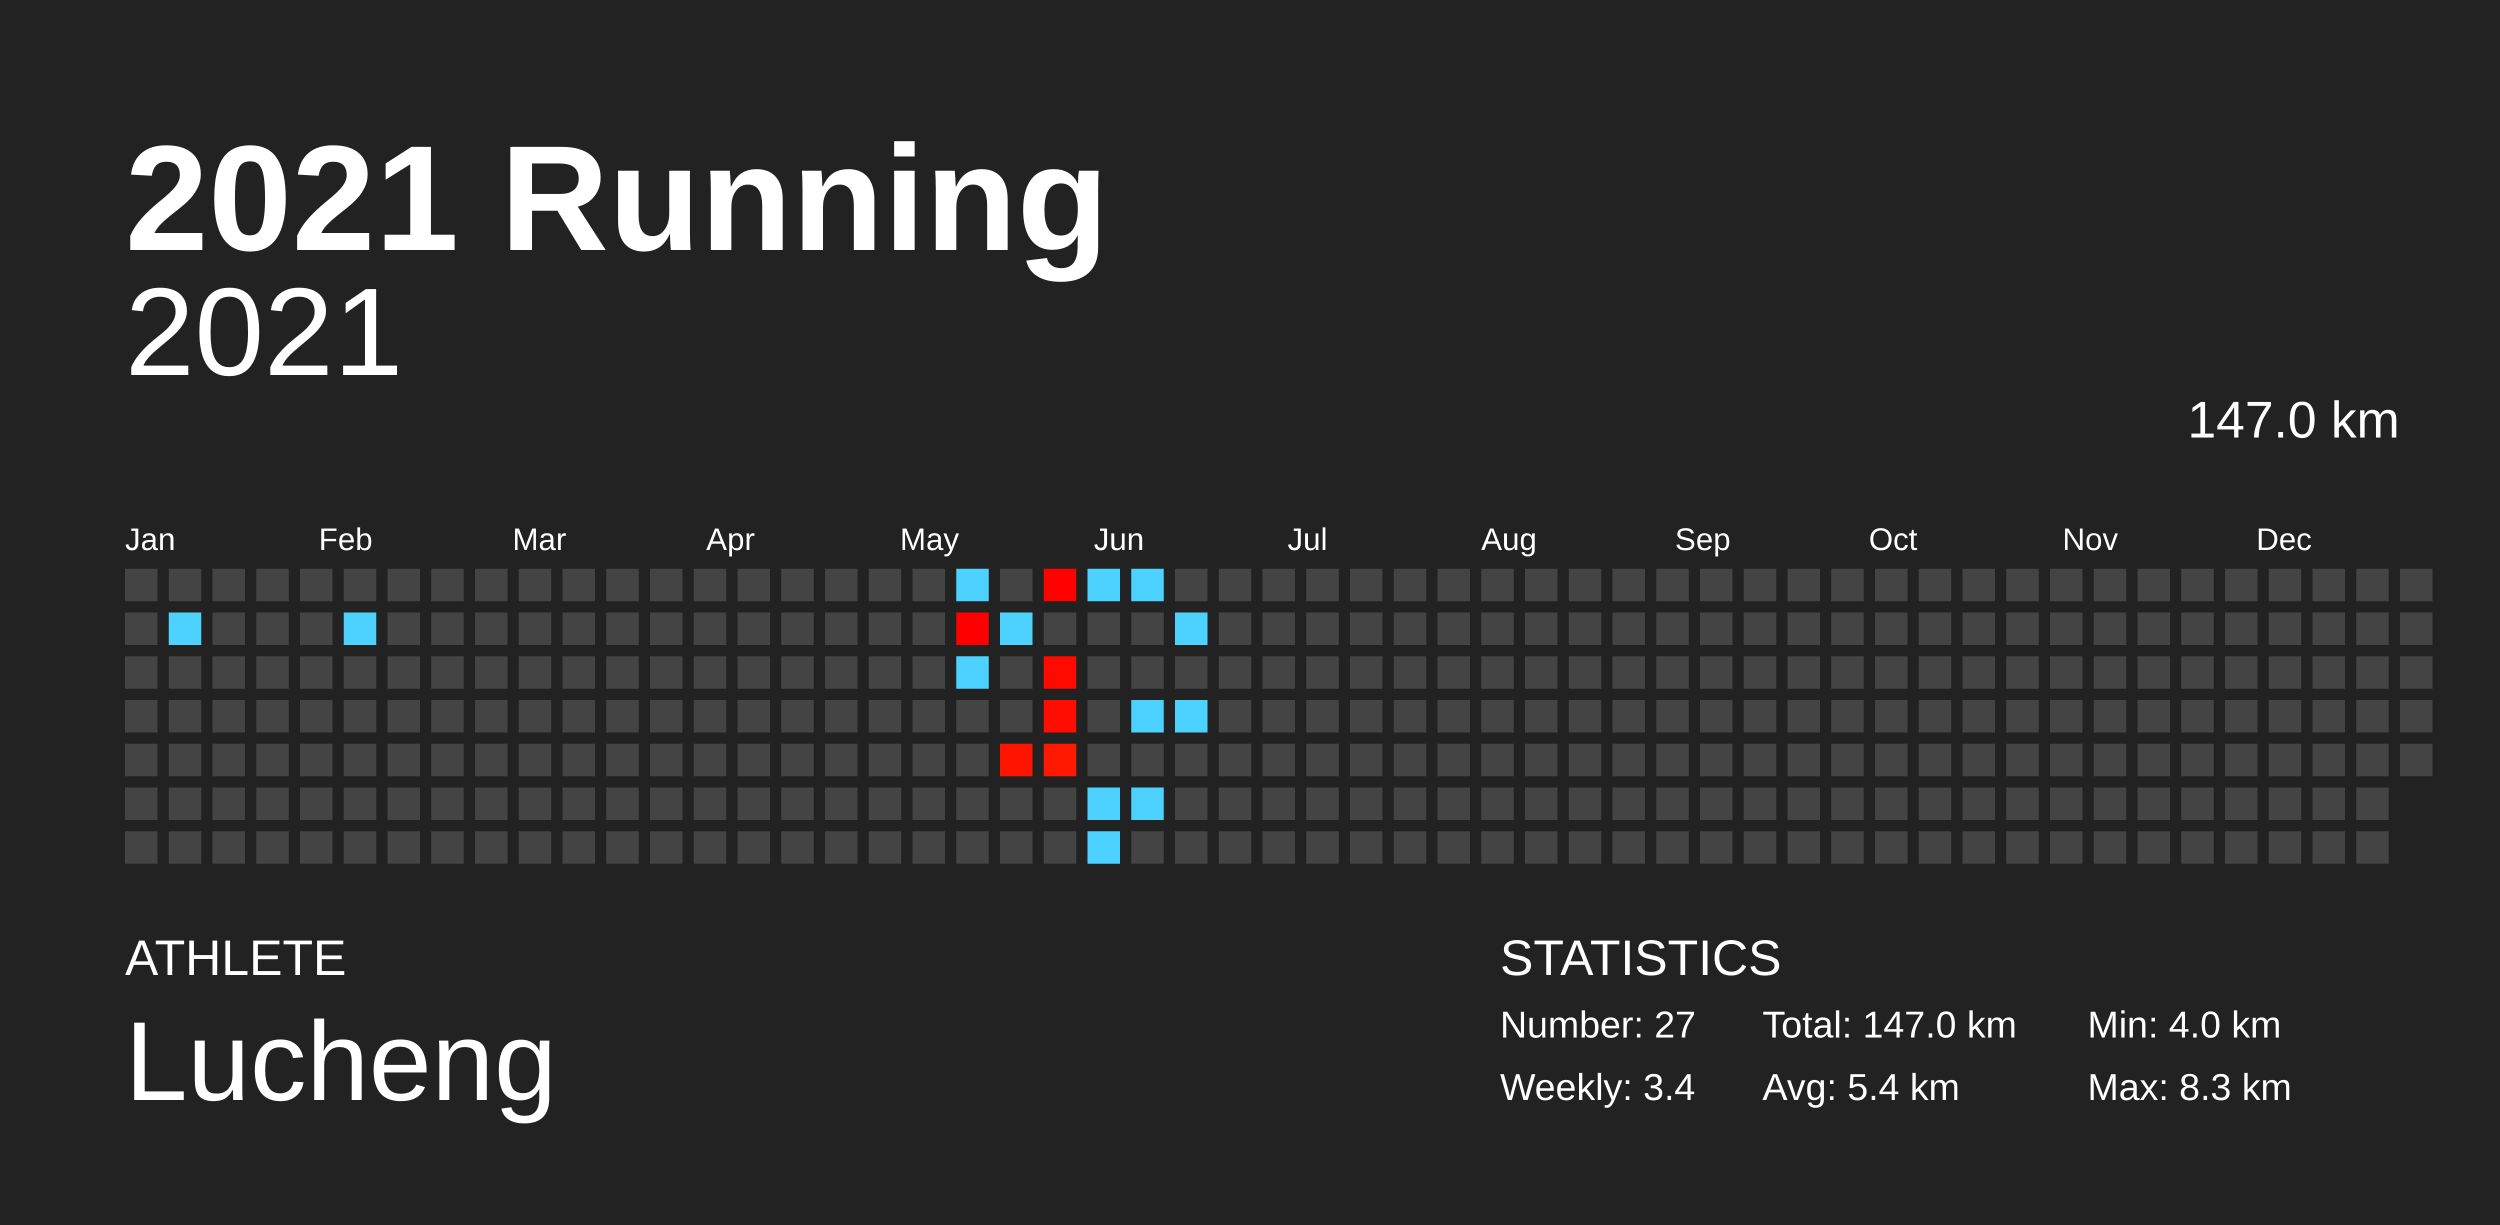
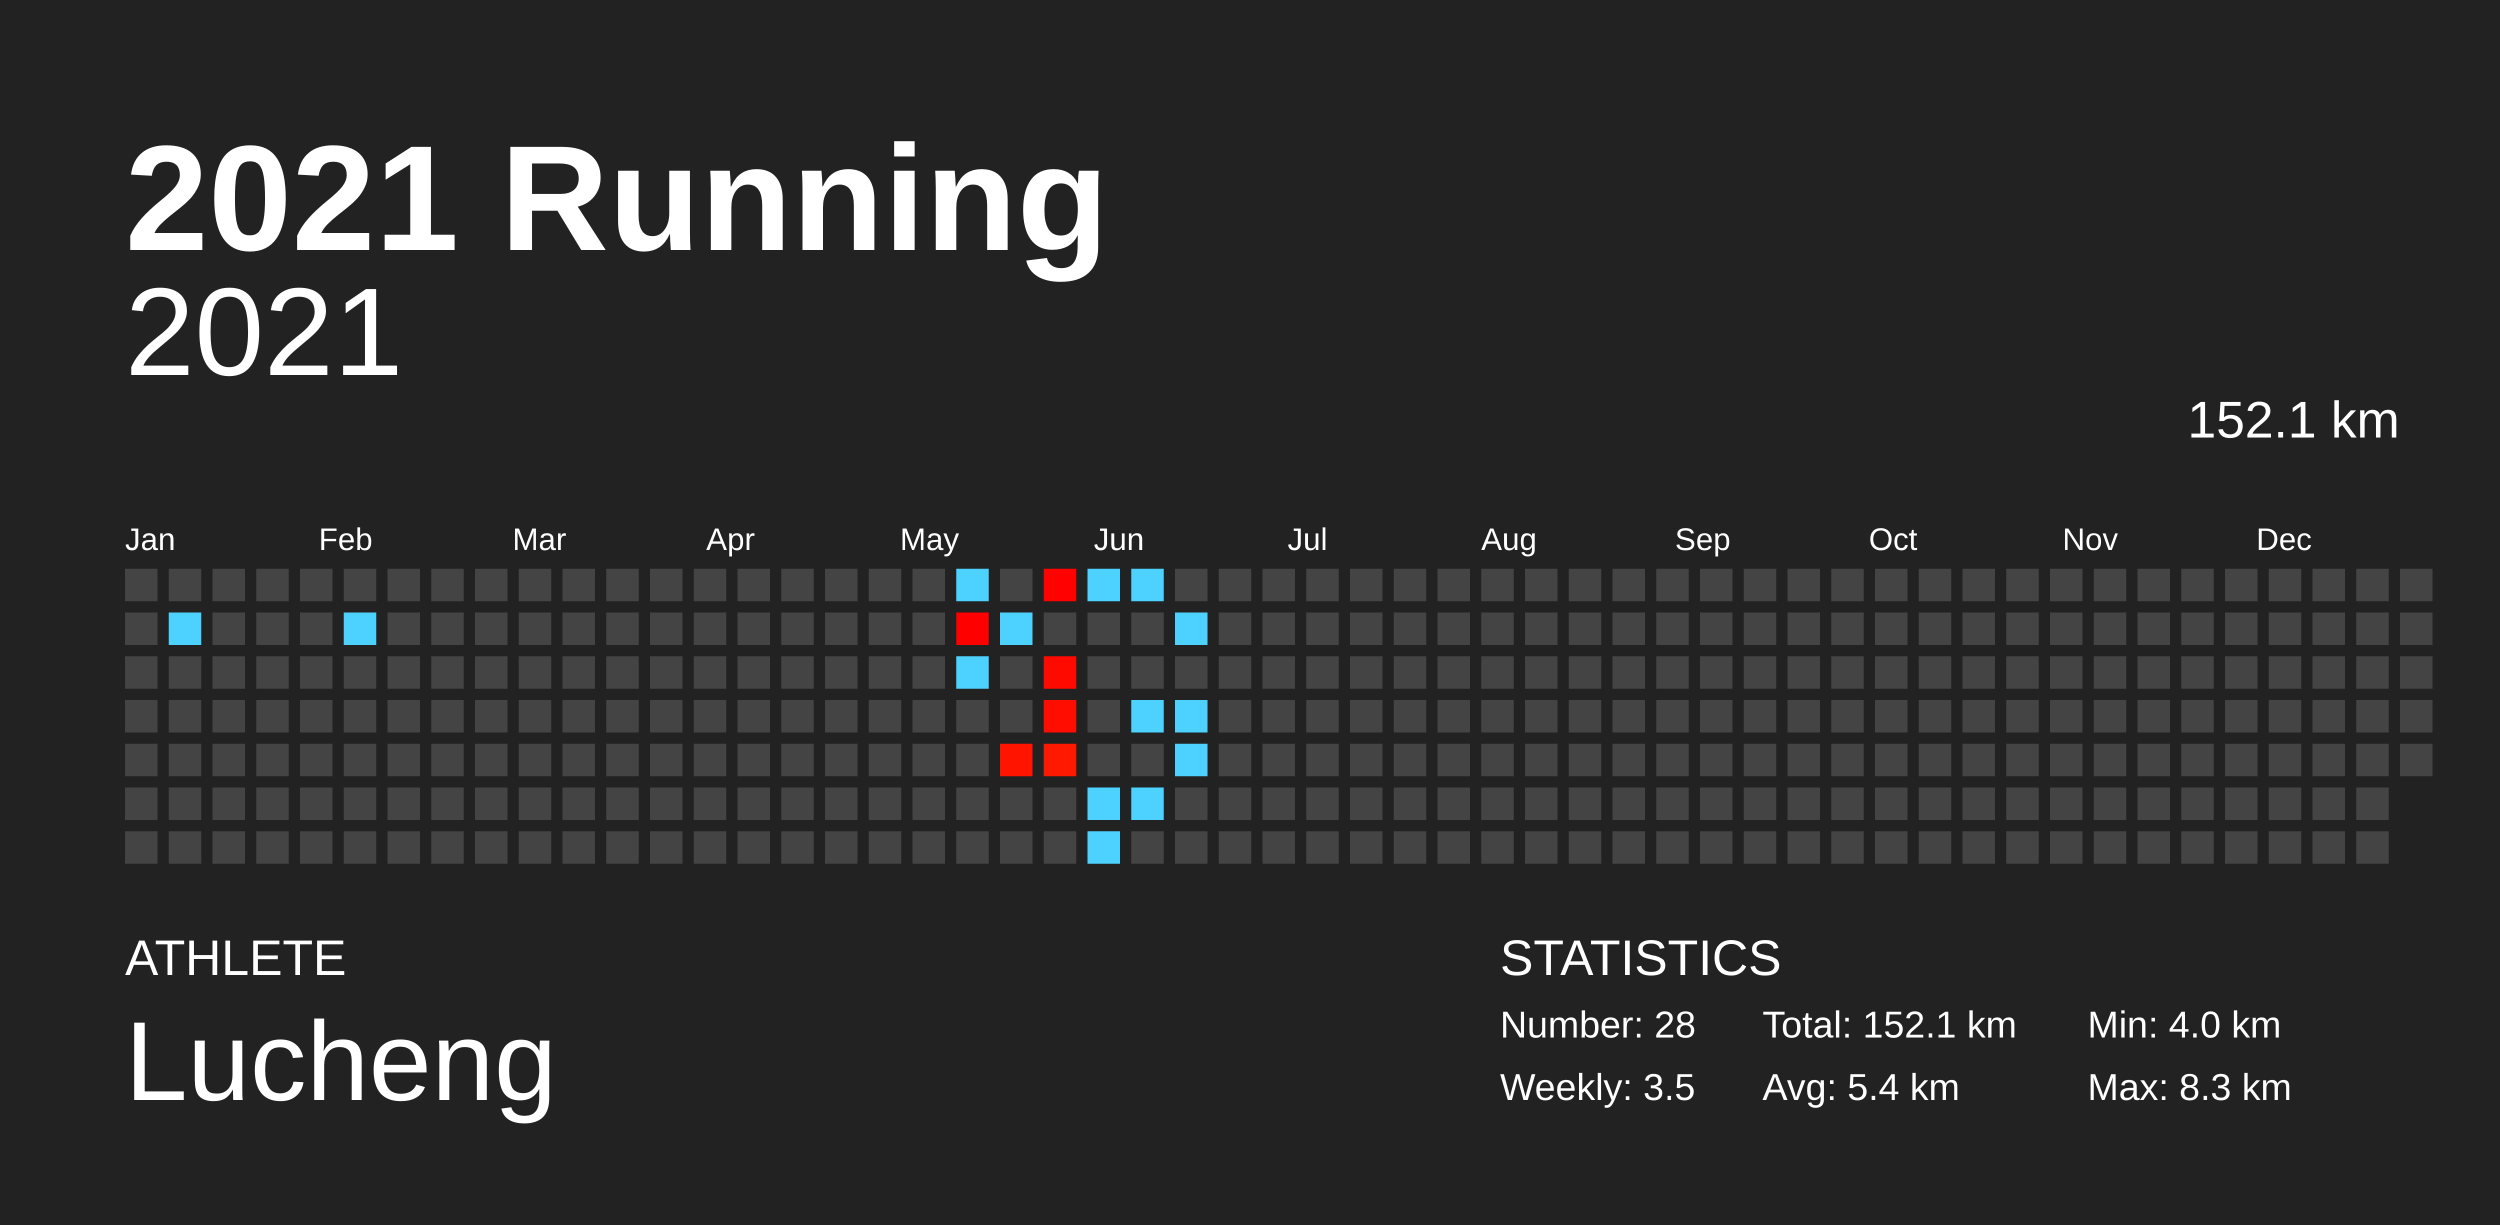
<svg xmlns="http://www.w3.org/2000/svg" baseProfile="full" height="98mm" version="1.1" viewBox="0,0,200,98" width="200mm">
  <defs />
  <rect fill="#222222" height="98" width="200" x="0" y="0" />
  <text fill="#FFFFFF" style="font-size:12px; font-family:Arial; font-weight:bold;" x="10" y="20">2021 Running</text>
  <text fill="#FFFFFF" style="font-size:4px; font-family:Arial" x="10" y="78">ATHLETE</text>
  <text fill="#FFFFFF" style="font-size:9px; font-family:Arial" x="10" y="88">Lucheng</text>
  <text fill="#FFFFFF" style="font-size:4px; font-family:Arial" x="120" y="78">STATISTICS</text>
-   <text fill="#FFFFFF" style="font-size:3px; font-family:Arial" x="120" y="83">Number: 27</text>
-   <text fill="#FFFFFF" style="font-size:3px; font-family:Arial" x="120" y="88">Weekly: 3.4</text>
-   <text fill="#FFFFFF" style="font-size:3px; font-family:Arial" x="141" y="83">Total: 147.0 km</text>
+   <text fill="#FFFFFF" style="font-size:3px; font-family:Arial" x="120" y="83">Number: 28</text>
+   <text fill="#FFFFFF" style="font-size:3px; font-family:Arial" x="120" y="88">Weekly: 3.5</text>
+   <text fill="#FFFFFF" style="font-size:3px; font-family:Arial" x="141" y="83">Total: 152.1 km</text>
  <text fill="#FFFFFF" style="font-size:3px; font-family:Arial" x="141" y="88">Avg: 5.4 km</text>
  <text fill="#FFFFFF" style="font-size:3px; font-family:Arial" x="167" y="83">Min: 4.0 km</text>
  <text fill="#FFFFFF" style="font-size:3px; font-family:Arial" x="167" y="88">Max: 8.3 km</text>
  <text alignment-baseline="hanging" fill="#FFFFFF" style="font-size:10.0px; font-family:Arial;" x="10" y="30">2021</text>
-   <text alignment-baseline="hanging" fill="#FFFFFF" style="font-size:4.125px; font-family:Arial;" x="175" y="35">147.0 km</text>
+   <text alignment-baseline="hanging" fill="#FFFFFF" style="font-size:4.125px; font-family:Arial;" x="175" y="35">152.1 km</text>
  <text fill="#FFFFFF" style="font-size:2.5px; font-family:Arial" x="10.0" y="44">Jan</text>
  <text fill="#FFFFFF" style="font-size:2.5px; font-family:Arial" x="25.5" y="44">Feb</text>
  <text fill="#FFFFFF" style="font-size:2.5px; font-family:Arial" x="41.0" y="44">Mar</text>
  <text fill="#FFFFFF" style="font-size:2.5px; font-family:Arial" x="56.5" y="44">Apr</text>
  <text fill="#FFFFFF" style="font-size:2.5px; font-family:Arial" x="72.0" y="44">May</text>
  <text fill="#FFFFFF" style="font-size:2.5px; font-family:Arial" x="87.5" y="44">Jun</text>
  <text fill="#FFFFFF" style="font-size:2.5px; font-family:Arial" x="103.0" y="44">Jul</text>
  <text fill="#FFFFFF" style="font-size:2.5px; font-family:Arial" x="118.5" y="44">Aug</text>
  <text fill="#FFFFFF" style="font-size:2.5px; font-family:Arial" x="134.0" y="44">Sep</text>
  <text fill="#FFFFFF" style="font-size:2.5px; font-family:Arial" x="149.5" y="44">Oct</text>
  <text fill="#FFFFFF" style="font-size:2.5px; font-family:Arial" x="165.0" y="44">Nov</text>
  <text fill="#FFFFFF" style="font-size:2.5px; font-family:Arial" x="180.5" y="44">Dec</text>
  <rect fill="#444444" height="2.6" width="2.6" x="10.0" y="45.5" />
  <rect fill="#444444" height="2.6" width="2.6" x="10.0" y="49.0" />
  <rect fill="#444444" height="2.6" width="2.6" x="10.0" y="52.5" />
  <rect fill="#444444" height="2.6" width="2.6" x="10.0" y="56.0" />
  <rect fill="#444444" height="2.6" width="2.6" x="10.0" y="59.5" />
  <rect fill="#444444" height="2.6" width="2.6" x="10.0" y="63.0" />
  <rect fill="#444444" height="2.6" width="2.6" x="10.0" y="66.5" />
  <rect fill="#444444" height="2.6" width="2.6" x="13.5" y="45.5" />
  <rect fill="#4dd2ff" height="2.6" width="2.6" x="13.5" y="49.0" />
  <rect fill="#444444" height="2.6" width="2.6" x="13.5" y="52.5" />
  <rect fill="#444444" height="2.6" width="2.6" x="13.5" y="56.0" />
  <rect fill="#444444" height="2.6" width="2.6" x="13.5" y="59.5" />
  <rect fill="#444444" height="2.6" width="2.6" x="13.5" y="63.0" />
  <rect fill="#444444" height="2.6" width="2.6" x="13.5" y="66.5" />
  <rect fill="#444444" height="2.6" width="2.6" x="17.0" y="45.5" />
  <rect fill="#444444" height="2.6" width="2.6" x="17.0" y="49.0" />
  <rect fill="#444444" height="2.6" width="2.6" x="17.0" y="52.5" />
  <rect fill="#444444" height="2.6" width="2.6" x="17.0" y="56.0" />
  <rect fill="#444444" height="2.6" width="2.6" x="17.0" y="59.5" />
  <rect fill="#444444" height="2.6" width="2.6" x="17.0" y="63.0" />
  <rect fill="#444444" height="2.6" width="2.6" x="17.0" y="66.5" />
  <rect fill="#444444" height="2.6" width="2.6" x="20.5" y="45.5" />
  <rect fill="#444444" height="2.6" width="2.6" x="20.5" y="49.0" />
  <rect fill="#444444" height="2.6" width="2.6" x="20.5" y="52.5" />
  <rect fill="#444444" height="2.6" width="2.6" x="20.5" y="56.0" />
  <rect fill="#444444" height="2.6" width="2.6" x="20.5" y="59.5" />
  <rect fill="#444444" height="2.6" width="2.6" x="20.5" y="63.0" />
  <rect fill="#444444" height="2.6" width="2.6" x="20.5" y="66.5" />
  <rect fill="#444444" height="2.6" width="2.6" x="24.0" y="45.5" />
  <rect fill="#444444" height="2.6" width="2.6" x="24.0" y="49.0" />
  <rect fill="#444444" height="2.6" width="2.6" x="24.0" y="52.5" />
  <rect fill="#444444" height="2.6" width="2.6" x="24.0" y="56.0" />
  <rect fill="#444444" height="2.6" width="2.6" x="24.0" y="59.5" />
  <rect fill="#444444" height="2.6" width="2.6" x="24.0" y="63.0" />
  <rect fill="#444444" height="2.6" width="2.6" x="24.0" y="66.5" />
  <rect fill="#444444" height="2.6" width="2.6" x="27.5" y="45.5" />
  <rect fill="#4dd2ff" height="2.6" width="2.6" x="27.5" y="49.0" />
  <rect fill="#444444" height="2.6" width="2.6" x="27.5" y="52.5" />
  <rect fill="#444444" height="2.6" width="2.6" x="27.5" y="56.0" />
  <rect fill="#444444" height="2.6" width="2.6" x="27.5" y="59.5" />
  <rect fill="#444444" height="2.6" width="2.6" x="27.5" y="63.0" />
  <rect fill="#444444" height="2.6" width="2.6" x="27.5" y="66.5" />
  <rect fill="#444444" height="2.6" width="2.6" x="31.0" y="45.5" />
  <rect fill="#444444" height="2.6" width="2.6" x="31.0" y="49.0" />
  <rect fill="#444444" height="2.6" width="2.6" x="31.0" y="52.5" />
  <rect fill="#444444" height="2.6" width="2.6" x="31.0" y="56.0" />
  <rect fill="#444444" height="2.6" width="2.6" x="31.0" y="59.5" />
  <rect fill="#444444" height="2.6" width="2.6" x="31.0" y="63.0" />
  <rect fill="#444444" height="2.6" width="2.6" x="31.0" y="66.5" />
  <rect fill="#444444" height="2.6" width="2.6" x="34.5" y="45.5" />
  <rect fill="#444444" height="2.6" width="2.6" x="34.5" y="49.0" />
  <rect fill="#444444" height="2.6" width="2.6" x="34.5" y="52.5" />
  <rect fill="#444444" height="2.6" width="2.6" x="34.5" y="56.0" />
  <rect fill="#444444" height="2.6" width="2.6" x="34.5" y="59.5" />
  <rect fill="#444444" height="2.6" width="2.6" x="34.5" y="63.0" />
  <rect fill="#444444" height="2.6" width="2.6" x="34.5" y="66.5" />
  <rect fill="#444444" height="2.6" width="2.6" x="38.0" y="45.5" />
  <rect fill="#444444" height="2.6" width="2.6" x="38.0" y="49.0" />
  <rect fill="#444444" height="2.6" width="2.6" x="38.0" y="52.5" />
  <rect fill="#444444" height="2.6" width="2.6" x="38.0" y="56.0" />
  <rect fill="#444444" height="2.6" width="2.6" x="38.0" y="59.5" />
  <rect fill="#444444" height="2.6" width="2.6" x="38.0" y="63.0" />
  <rect fill="#444444" height="2.6" width="2.6" x="38.0" y="66.5" />
  <rect fill="#444444" height="2.6" width="2.6" x="41.5" y="45.5" />
  <rect fill="#444444" height="2.6" width="2.6" x="41.5" y="49.0" />
  <rect fill="#444444" height="2.6" width="2.6" x="41.5" y="52.5" />
  <rect fill="#444444" height="2.6" width="2.6" x="41.5" y="56.0" />
  <rect fill="#444444" height="2.6" width="2.6" x="41.5" y="59.5" />
  <rect fill="#444444" height="2.6" width="2.6" x="41.5" y="63.0" />
  <rect fill="#444444" height="2.6" width="2.6" x="41.5" y="66.5" />
  <rect fill="#444444" height="2.6" width="2.6" x="45.0" y="45.5" />
  <rect fill="#444444" height="2.6" width="2.6" x="45.0" y="49.0" />
  <rect fill="#444444" height="2.6" width="2.6" x="45.0" y="52.5" />
  <rect fill="#444444" height="2.6" width="2.6" x="45.0" y="56.0" />
  <rect fill="#444444" height="2.6" width="2.6" x="45.0" y="59.5" />
  <rect fill="#444444" height="2.6" width="2.6" x="45.0" y="63.0" />
  <rect fill="#444444" height="2.6" width="2.6" x="45.0" y="66.5" />
  <rect fill="#444444" height="2.6" width="2.6" x="48.5" y="45.5" />
  <rect fill="#444444" height="2.6" width="2.6" x="48.5" y="49.0" />
  <rect fill="#444444" height="2.6" width="2.6" x="48.5" y="52.5" />
  <rect fill="#444444" height="2.6" width="2.6" x="48.5" y="56.0" />
  <rect fill="#444444" height="2.6" width="2.6" x="48.5" y="59.5" />
  <rect fill="#444444" height="2.6" width="2.6" x="48.5" y="63.0" />
  <rect fill="#444444" height="2.6" width="2.6" x="48.5" y="66.5" />
  <rect fill="#444444" height="2.6" width="2.6" x="52.0" y="45.5" />
  <rect fill="#444444" height="2.6" width="2.6" x="52.0" y="49.0" />
  <rect fill="#444444" height="2.6" width="2.6" x="52.0" y="52.5" />
  <rect fill="#444444" height="2.6" width="2.6" x="52.0" y="56.0" />
  <rect fill="#444444" height="2.6" width="2.6" x="52.0" y="59.5" />
  <rect fill="#444444" height="2.6" width="2.6" x="52.0" y="63.0" />
  <rect fill="#444444" height="2.6" width="2.6" x="52.0" y="66.5" />
  <rect fill="#444444" height="2.6" width="2.6" x="55.5" y="45.5" />
  <rect fill="#444444" height="2.6" width="2.6" x="55.5" y="49.0" />
  <rect fill="#444444" height="2.6" width="2.6" x="55.5" y="52.5" />
  <rect fill="#444444" height="2.6" width="2.6" x="55.5" y="56.0" />
  <rect fill="#444444" height="2.6" width="2.6" x="55.5" y="59.5" />
  <rect fill="#444444" height="2.6" width="2.6" x="55.5" y="63.0" />
  <rect fill="#444444" height="2.6" width="2.6" x="55.5" y="66.5" />
  <rect fill="#444444" height="2.6" width="2.6" x="59.0" y="45.5" />
  <rect fill="#444444" height="2.6" width="2.6" x="59.0" y="49.0" />
  <rect fill="#444444" height="2.6" width="2.6" x="59.0" y="52.5" />
  <rect fill="#444444" height="2.6" width="2.6" x="59.0" y="56.0" />
  <rect fill="#444444" height="2.6" width="2.6" x="59.0" y="59.5" />
  <rect fill="#444444" height="2.6" width="2.6" x="59.0" y="63.0" />
  <rect fill="#444444" height="2.6" width="2.6" x="59.0" y="66.5" />
  <rect fill="#444444" height="2.6" width="2.6" x="62.5" y="45.5" />
  <rect fill="#444444" height="2.6" width="2.6" x="62.5" y="49.0" />
  <rect fill="#444444" height="2.6" width="2.6" x="62.5" y="52.5" />
  <rect fill="#444444" height="2.6" width="2.6" x="62.5" y="56.0" />
  <rect fill="#444444" height="2.6" width="2.6" x="62.5" y="59.5" />
  <rect fill="#444444" height="2.6" width="2.6" x="62.5" y="63.0" />
  <rect fill="#444444" height="2.6" width="2.6" x="62.5" y="66.5" />
  <rect fill="#444444" height="2.6" width="2.6" x="66.0" y="45.5" />
  <rect fill="#444444" height="2.6" width="2.6" x="66.0" y="49.0" />
  <rect fill="#444444" height="2.6" width="2.6" x="66.0" y="52.5" />
  <rect fill="#444444" height="2.6" width="2.6" x="66.0" y="56.0" />
  <rect fill="#444444" height="2.6" width="2.6" x="66.0" y="59.5" />
  <rect fill="#444444" height="2.6" width="2.6" x="66.0" y="63.0" />
  <rect fill="#444444" height="2.6" width="2.6" x="66.0" y="66.5" />
  <rect fill="#444444" height="2.6" width="2.6" x="69.5" y="45.5" />
  <rect fill="#444444" height="2.6" width="2.6" x="69.5" y="49.0" />
  <rect fill="#444444" height="2.6" width="2.6" x="69.5" y="52.5" />
  <rect fill="#444444" height="2.6" width="2.6" x="69.5" y="56.0" />
  <rect fill="#444444" height="2.6" width="2.6" x="69.5" y="59.5" />
  <rect fill="#444444" height="2.6" width="2.6" x="69.5" y="63.0" />
  <rect fill="#444444" height="2.6" width="2.6" x="69.5" y="66.5" />
  <rect fill="#444444" height="2.6" width="2.6" x="73.0" y="45.5" />
  <rect fill="#444444" height="2.6" width="2.6" x="73.0" y="49.0" />
  <rect fill="#444444" height="2.6" width="2.6" x="73.0" y="52.5" />
  <rect fill="#444444" height="2.6" width="2.6" x="73.0" y="56.0" />
  <rect fill="#444444" height="2.6" width="2.6" x="73.0" y="59.5" />
  <rect fill="#444444" height="2.6" width="2.6" x="73.0" y="63.0" />
  <rect fill="#444444" height="2.6" width="2.6" x="73.0" y="66.5" />
  <rect fill="#4dd2ff" height="2.6" width="2.6" x="76.5" y="45.5" />
  <rect fill="#ff0000" height="2.6" width="2.6" x="76.5" y="49.0" />
  <rect fill="#4dd2ff" height="2.6" width="2.6" x="76.5" y="52.5" />
  <rect fill="#444444" height="2.6" width="2.6" x="76.5" y="56.0" />
  <rect fill="#444444" height="2.6" width="2.6" x="76.5" y="59.5" />
  <rect fill="#444444" height="2.6" width="2.6" x="76.5" y="63.0" />
  <rect fill="#444444" height="2.6" width="2.6" x="76.5" y="66.5" />
  <rect fill="#444444" height="2.6" width="2.6" x="80.0" y="45.5" />
  <rect fill="#4dd2ff" height="2.6" width="2.6" x="80.0" y="49.0" />
  <rect fill="#444444" height="2.6" width="2.6" x="80.0" y="52.5" />
  <rect fill="#444444" height="2.6" width="2.6" x="80.0" y="56.0" />
  <rect fill="#ff1400" height="2.6" width="2.6" x="80.0" y="59.5" />
  <rect fill="#444444" height="2.6" width="2.6" x="80.0" y="63.0" />
  <rect fill="#444444" height="2.6" width="2.6" x="80.0" y="66.5" />
  <rect fill="#ff0200" height="2.6" width="2.6" x="83.5" y="45.5" />
  <rect fill="#444444" height="2.6" width="2.6" x="83.5" y="49.0" />
  <rect fill="#ff0a00" height="2.6" width="2.6" x="83.5" y="52.5" />
  <rect fill="#ff0d00" height="2.6" width="2.6" x="83.5" y="56.0" />
  <rect fill="#ff1900" height="2.6" width="2.6" x="83.5" y="59.5" />
  <rect fill="#444444" height="2.6" width="2.6" x="83.5" y="63.0" />
  <rect fill="#444444" height="2.6" width="2.6" x="83.5" y="66.5" />
  <rect fill="#4dd2ff" height="2.6" width="2.6" x="87.0" y="45.5" />
  <rect fill="#444444" height="2.6" width="2.6" x="87.0" y="49.0" />
  <rect fill="#444444" height="2.6" width="2.6" x="87.0" y="52.5" />
  <rect fill="#444444" height="2.6" width="2.6" x="87.0" y="56.0" />
  <rect fill="#444444" height="2.6" width="2.6" x="87.0" y="59.5" />
  <rect fill="#4dd2ff" height="2.6" width="2.6" x="87.0" y="63.0" />
  <rect fill="#4dd2ff" height="2.6" width="2.6" x="87.0" y="66.5" />
  <rect fill="#4dd2ff" height="2.6" width="2.6" x="90.5" y="45.5" />
  <rect fill="#444444" height="2.6" width="2.6" x="90.5" y="49.0" />
  <rect fill="#444444" height="2.6" width="2.6" x="90.5" y="52.5" />
  <rect fill="#4dd2ff" height="2.6" width="2.6" x="90.5" y="56.0" />
  <rect fill="#444444" height="2.6" width="2.6" x="90.5" y="59.5" />
  <rect fill="#4dd2ff" height="2.6" width="2.6" x="90.5" y="63.0" />
  <rect fill="#444444" height="2.6" width="2.6" x="90.5" y="66.5" />
  <rect fill="#444444" height="2.6" width="2.6" x="94.0" y="45.5" />
  <rect fill="#4dd2ff" height="2.6" width="2.6" x="94.0" y="49.0" />
  <rect fill="#444444" height="2.6" width="2.6" x="94.0" y="52.5" />
  <rect fill="#4dd2ff" height="2.6" width="2.6" x="94.0" y="56.0" />
-   <rect fill="#444444" height="2.6" width="2.6" x="94.0" y="59.5" />
+   <rect fill="#4dd2ff" height="2.6" width="2.6" x="94.0" y="59.5" />
  <rect fill="#444444" height="2.6" width="2.6" x="94.0" y="63.0" />
  <rect fill="#444444" height="2.6" width="2.6" x="94.0" y="66.5" />
  <rect fill="#444444" height="2.6" width="2.6" x="97.5" y="45.5" />
  <rect fill="#444444" height="2.6" width="2.6" x="97.5" y="49.0" />
  <rect fill="#444444" height="2.6" width="2.6" x="97.5" y="52.5" />
  <rect fill="#444444" height="2.6" width="2.6" x="97.5" y="56.0" />
  <rect fill="#444444" height="2.6" width="2.6" x="97.5" y="59.5" />
  <rect fill="#444444" height="2.6" width="2.6" x="97.5" y="63.0" />
  <rect fill="#444444" height="2.6" width="2.6" x="97.5" y="66.5" />
  <rect fill="#444444" height="2.6" width="2.6" x="101.0" y="45.5" />
  <rect fill="#444444" height="2.6" width="2.6" x="101.0" y="49.0" />
  <rect fill="#444444" height="2.6" width="2.6" x="101.0" y="52.5" />
  <rect fill="#444444" height="2.6" width="2.6" x="101.0" y="56.0" />
  <rect fill="#444444" height="2.6" width="2.6" x="101.0" y="59.5" />
  <rect fill="#444444" height="2.6" width="2.6" x="101.0" y="63.0" />
  <rect fill="#444444" height="2.6" width="2.6" x="101.0" y="66.5" />
  <rect fill="#444444" height="2.6" width="2.6" x="104.5" y="45.5" />
  <rect fill="#444444" height="2.6" width="2.6" x="104.5" y="49.0" />
  <rect fill="#444444" height="2.6" width="2.6" x="104.5" y="52.5" />
  <rect fill="#444444" height="2.6" width="2.6" x="104.5" y="56.0" />
  <rect fill="#444444" height="2.6" width="2.6" x="104.5" y="59.5" />
  <rect fill="#444444" height="2.6" width="2.6" x="104.5" y="63.0" />
  <rect fill="#444444" height="2.6" width="2.6" x="104.5" y="66.5" />
  <rect fill="#444444" height="2.6" width="2.6" x="108.0" y="45.5" />
  <rect fill="#444444" height="2.6" width="2.6" x="108.0" y="49.0" />
  <rect fill="#444444" height="2.6" width="2.6" x="108.0" y="52.5" />
  <rect fill="#444444" height="2.6" width="2.6" x="108.0" y="56.0" />
  <rect fill="#444444" height="2.6" width="2.6" x="108.0" y="59.5" />
  <rect fill="#444444" height="2.6" width="2.6" x="108.0" y="63.0" />
  <rect fill="#444444" height="2.6" width="2.6" x="108.0" y="66.5" />
  <rect fill="#444444" height="2.6" width="2.6" x="111.5" y="45.5" />
  <rect fill="#444444" height="2.6" width="2.6" x="111.5" y="49.0" />
  <rect fill="#444444" height="2.6" width="2.6" x="111.5" y="52.5" />
  <rect fill="#444444" height="2.6" width="2.6" x="111.5" y="56.0" />
  <rect fill="#444444" height="2.6" width="2.6" x="111.5" y="59.5" />
  <rect fill="#444444" height="2.6" width="2.6" x="111.5" y="63.0" />
  <rect fill="#444444" height="2.6" width="2.6" x="111.5" y="66.5" />
  <rect fill="#444444" height="2.6" width="2.6" x="115.0" y="45.5" />
  <rect fill="#444444" height="2.6" width="2.6" x="115.0" y="49.0" />
  <rect fill="#444444" height="2.6" width="2.6" x="115.0" y="52.5" />
  <rect fill="#444444" height="2.6" width="2.6" x="115.0" y="56.0" />
  <rect fill="#444444" height="2.6" width="2.6" x="115.0" y="59.5" />
  <rect fill="#444444" height="2.6" width="2.6" x="115.0" y="63.0" />
  <rect fill="#444444" height="2.6" width="2.6" x="115.0" y="66.5" />
  <rect fill="#444444" height="2.6" width="2.6" x="118.5" y="45.5" />
  <rect fill="#444444" height="2.6" width="2.6" x="118.5" y="49.0" />
  <rect fill="#444444" height="2.6" width="2.6" x="118.5" y="52.5" />
  <rect fill="#444444" height="2.6" width="2.6" x="118.5" y="56.0" />
  <rect fill="#444444" height="2.6" width="2.6" x="118.5" y="59.5" />
  <rect fill="#444444" height="2.6" width="2.6" x="118.5" y="63.0" />
  <rect fill="#444444" height="2.6" width="2.6" x="118.5" y="66.5" />
  <rect fill="#444444" height="2.6" width="2.6" x="122.0" y="45.5" />
  <rect fill="#444444" height="2.6" width="2.6" x="122.0" y="49.0" />
  <rect fill="#444444" height="2.6" width="2.6" x="122.0" y="52.5" />
  <rect fill="#444444" height="2.6" width="2.6" x="122.0" y="56.0" />
  <rect fill="#444444" height="2.6" width="2.6" x="122.0" y="59.5" />
  <rect fill="#444444" height="2.6" width="2.6" x="122.0" y="63.0" />
  <rect fill="#444444" height="2.6" width="2.6" x="122.0" y="66.5" />
  <rect fill="#444444" height="2.6" width="2.6" x="125.5" y="45.5" />
  <rect fill="#444444" height="2.6" width="2.6" x="125.5" y="49.0" />
  <rect fill="#444444" height="2.6" width="2.6" x="125.5" y="52.5" />
  <rect fill="#444444" height="2.6" width="2.6" x="125.5" y="56.0" />
  <rect fill="#444444" height="2.6" width="2.6" x="125.5" y="59.5" />
  <rect fill="#444444" height="2.6" width="2.6" x="125.5" y="63.0" />
  <rect fill="#444444" height="2.6" width="2.6" x="125.5" y="66.5" />
  <rect fill="#444444" height="2.6" width="2.6" x="129.0" y="45.5" />
  <rect fill="#444444" height="2.6" width="2.6" x="129.0" y="49.0" />
  <rect fill="#444444" height="2.6" width="2.6" x="129.0" y="52.5" />
  <rect fill="#444444" height="2.6" width="2.6" x="129.0" y="56.0" />
  <rect fill="#444444" height="2.6" width="2.6" x="129.0" y="59.5" />
  <rect fill="#444444" height="2.6" width="2.6" x="129.0" y="63.0" />
  <rect fill="#444444" height="2.6" width="2.6" x="129.0" y="66.5" />
  <rect fill="#444444" height="2.6" width="2.6" x="132.5" y="45.5" />
  <rect fill="#444444" height="2.6" width="2.6" x="132.5" y="49.0" />
  <rect fill="#444444" height="2.6" width="2.6" x="132.5" y="52.5" />
  <rect fill="#444444" height="2.6" width="2.6" x="132.5" y="56.0" />
  <rect fill="#444444" height="2.6" width="2.6" x="132.5" y="59.5" />
  <rect fill="#444444" height="2.6" width="2.6" x="132.5" y="63.0" />
  <rect fill="#444444" height="2.6" width="2.6" x="132.5" y="66.5" />
  <rect fill="#444444" height="2.6" width="2.6" x="136.0" y="45.5" />
  <rect fill="#444444" height="2.6" width="2.6" x="136.0" y="49.0" />
  <rect fill="#444444" height="2.6" width="2.6" x="136.0" y="52.5" />
  <rect fill="#444444" height="2.6" width="2.6" x="136.0" y="56.0" />
  <rect fill="#444444" height="2.6" width="2.6" x="136.0" y="59.5" />
  <rect fill="#444444" height="2.6" width="2.6" x="136.0" y="63.0" />
  <rect fill="#444444" height="2.6" width="2.6" x="136.0" y="66.5" />
  <rect fill="#444444" height="2.6" width="2.6" x="139.5" y="45.5" />
  <rect fill="#444444" height="2.6" width="2.6" x="139.5" y="49.0" />
  <rect fill="#444444" height="2.6" width="2.6" x="139.5" y="52.5" />
  <rect fill="#444444" height="2.6" width="2.6" x="139.5" y="56.0" />
  <rect fill="#444444" height="2.6" width="2.6" x="139.5" y="59.5" />
  <rect fill="#444444" height="2.6" width="2.6" x="139.5" y="63.0" />
  <rect fill="#444444" height="2.6" width="2.6" x="139.5" y="66.5" />
  <rect fill="#444444" height="2.6" width="2.6" x="143.0" y="45.5" />
  <rect fill="#444444" height="2.6" width="2.6" x="143.0" y="49.0" />
  <rect fill="#444444" height="2.6" width="2.6" x="143.0" y="52.5" />
  <rect fill="#444444" height="2.6" width="2.6" x="143.0" y="56.0" />
  <rect fill="#444444" height="2.6" width="2.6" x="143.0" y="59.5" />
  <rect fill="#444444" height="2.6" width="2.6" x="143.0" y="63.0" />
  <rect fill="#444444" height="2.6" width="2.6" x="143.0" y="66.5" />
  <rect fill="#444444" height="2.6" width="2.6" x="146.5" y="45.5" />
  <rect fill="#444444" height="2.6" width="2.6" x="146.5" y="49.0" />
  <rect fill="#444444" height="2.6" width="2.6" x="146.5" y="52.5" />
  <rect fill="#444444" height="2.6" width="2.6" x="146.5" y="56.0" />
  <rect fill="#444444" height="2.6" width="2.6" x="146.5" y="59.5" />
  <rect fill="#444444" height="2.6" width="2.6" x="146.5" y="63.0" />
  <rect fill="#444444" height="2.6" width="2.6" x="146.5" y="66.5" />
  <rect fill="#444444" height="2.6" width="2.6" x="150.0" y="45.5" />
  <rect fill="#444444" height="2.6" width="2.6" x="150.0" y="49.0" />
  <rect fill="#444444" height="2.6" width="2.6" x="150.0" y="52.5" />
  <rect fill="#444444" height="2.6" width="2.6" x="150.0" y="56.0" />
  <rect fill="#444444" height="2.6" width="2.6" x="150.0" y="59.5" />
  <rect fill="#444444" height="2.6" width="2.6" x="150.0" y="63.0" />
  <rect fill="#444444" height="2.6" width="2.6" x="150.0" y="66.5" />
  <rect fill="#444444" height="2.6" width="2.6" x="153.5" y="45.5" />
  <rect fill="#444444" height="2.6" width="2.6" x="153.5" y="49.0" />
  <rect fill="#444444" height="2.6" width="2.6" x="153.5" y="52.5" />
  <rect fill="#444444" height="2.6" width="2.6" x="153.5" y="56.0" />
  <rect fill="#444444" height="2.6" width="2.6" x="153.5" y="59.5" />
  <rect fill="#444444" height="2.6" width="2.6" x="153.5" y="63.0" />
  <rect fill="#444444" height="2.6" width="2.6" x="153.5" y="66.5" />
  <rect fill="#444444" height="2.6" width="2.6" x="157.0" y="45.5" />
  <rect fill="#444444" height="2.6" width="2.6" x="157.0" y="49.0" />
  <rect fill="#444444" height="2.6" width="2.6" x="157.0" y="52.5" />
  <rect fill="#444444" height="2.6" width="2.6" x="157.0" y="56.0" />
  <rect fill="#444444" height="2.6" width="2.6" x="157.0" y="59.5" />
  <rect fill="#444444" height="2.6" width="2.6" x="157.0" y="63.0" />
  <rect fill="#444444" height="2.6" width="2.6" x="157.0" y="66.5" />
  <rect fill="#444444" height="2.6" width="2.6" x="160.5" y="45.5" />
  <rect fill="#444444" height="2.6" width="2.6" x="160.5" y="49.0" />
  <rect fill="#444444" height="2.6" width="2.6" x="160.5" y="52.5" />
  <rect fill="#444444" height="2.6" width="2.6" x="160.5" y="56.0" />
  <rect fill="#444444" height="2.6" width="2.6" x="160.5" y="59.5" />
  <rect fill="#444444" height="2.6" width="2.6" x="160.5" y="63.0" />
  <rect fill="#444444" height="2.6" width="2.6" x="160.5" y="66.5" />
  <rect fill="#444444" height="2.6" width="2.6" x="164.0" y="45.5" />
  <rect fill="#444444" height="2.6" width="2.6" x="164.0" y="49.0" />
  <rect fill="#444444" height="2.6" width="2.6" x="164.0" y="52.5" />
  <rect fill="#444444" height="2.6" width="2.6" x="164.0" y="56.0" />
  <rect fill="#444444" height="2.6" width="2.6" x="164.0" y="59.5" />
  <rect fill="#444444" height="2.6" width="2.6" x="164.0" y="63.0" />
  <rect fill="#444444" height="2.6" width="2.6" x="164.0" y="66.5" />
  <rect fill="#444444" height="2.6" width="2.6" x="167.5" y="45.5" />
  <rect fill="#444444" height="2.6" width="2.6" x="167.5" y="49.0" />
  <rect fill="#444444" height="2.6" width="2.6" x="167.5" y="52.5" />
  <rect fill="#444444" height="2.6" width="2.6" x="167.5" y="56.0" />
  <rect fill="#444444" height="2.6" width="2.6" x="167.5" y="59.5" />
  <rect fill="#444444" height="2.6" width="2.6" x="167.5" y="63.0" />
  <rect fill="#444444" height="2.6" width="2.6" x="167.5" y="66.5" />
  <rect fill="#444444" height="2.6" width="2.6" x="171.0" y="45.5" />
  <rect fill="#444444" height="2.6" width="2.6" x="171.0" y="49.0" />
  <rect fill="#444444" height="2.6" width="2.6" x="171.0" y="52.5" />
  <rect fill="#444444" height="2.6" width="2.6" x="171.0" y="56.0" />
  <rect fill="#444444" height="2.6" width="2.6" x="171.0" y="59.5" />
  <rect fill="#444444" height="2.6" width="2.6" x="171.0" y="63.0" />
  <rect fill="#444444" height="2.6" width="2.6" x="171.0" y="66.5" />
  <rect fill="#444444" height="2.6" width="2.6" x="174.5" y="45.5" />
  <rect fill="#444444" height="2.6" width="2.6" x="174.5" y="49.0" />
  <rect fill="#444444" height="2.6" width="2.6" x="174.5" y="52.5" />
  <rect fill="#444444" height="2.6" width="2.6" x="174.5" y="56.0" />
  <rect fill="#444444" height="2.6" width="2.6" x="174.5" y="59.5" />
  <rect fill="#444444" height="2.6" width="2.6" x="174.5" y="63.0" />
  <rect fill="#444444" height="2.6" width="2.6" x="174.5" y="66.5" />
  <rect fill="#444444" height="2.6" width="2.6" x="178.0" y="45.5" />
  <rect fill="#444444" height="2.6" width="2.6" x="178.0" y="49.0" />
  <rect fill="#444444" height="2.6" width="2.6" x="178.0" y="52.5" />
  <rect fill="#444444" height="2.6" width="2.6" x="178.0" y="56.0" />
  <rect fill="#444444" height="2.6" width="2.6" x="178.0" y="59.5" />
  <rect fill="#444444" height="2.6" width="2.6" x="178.0" y="63.0" />
  <rect fill="#444444" height="2.6" width="2.6" x="178.0" y="66.5" />
  <rect fill="#444444" height="2.6" width="2.6" x="181.5" y="45.5" />
  <rect fill="#444444" height="2.6" width="2.6" x="181.5" y="49.0" />
  <rect fill="#444444" height="2.6" width="2.6" x="181.5" y="52.5" />
  <rect fill="#444444" height="2.6" width="2.6" x="181.5" y="56.0" />
  <rect fill="#444444" height="2.6" width="2.6" x="181.5" y="59.5" />
  <rect fill="#444444" height="2.6" width="2.6" x="181.5" y="63.0" />
  <rect fill="#444444" height="2.6" width="2.6" x="181.5" y="66.5" />
  <rect fill="#444444" height="2.6" width="2.6" x="185.0" y="45.5" />
  <rect fill="#444444" height="2.6" width="2.6" x="185.0" y="49.0" />
  <rect fill="#444444" height="2.6" width="2.6" x="185.0" y="52.5" />
  <rect fill="#444444" height="2.6" width="2.6" x="185.0" y="56.0" />
  <rect fill="#444444" height="2.6" width="2.6" x="185.0" y="59.5" />
  <rect fill="#444444" height="2.6" width="2.6" x="185.0" y="63.0" />
  <rect fill="#444444" height="2.6" width="2.6" x="185.0" y="66.5" />
  <rect fill="#444444" height="2.6" width="2.6" x="188.5" y="45.5" />
  <rect fill="#444444" height="2.6" width="2.6" x="188.5" y="49.0" />
  <rect fill="#444444" height="2.6" width="2.6" x="188.5" y="52.5" />
  <rect fill="#444444" height="2.6" width="2.6" x="188.5" y="56.0" />
  <rect fill="#444444" height="2.6" width="2.6" x="188.5" y="59.5" />
  <rect fill="#444444" height="2.6" width="2.6" x="188.5" y="63.0" />
  <rect fill="#444444" height="2.6" width="2.6" x="188.5" y="66.5" />
  <rect fill="#444444" height="2.6" width="2.6" x="192.0" y="45.5" />
  <rect fill="#444444" height="2.6" width="2.6" x="192.0" y="49.0" />
  <rect fill="#444444" height="2.6" width="2.6" x="192.0" y="52.5" />
  <rect fill="#444444" height="2.6" width="2.6" x="192.0" y="56.0" />
  <rect fill="#444444" height="2.6" width="2.6" x="192.0" y="59.5" />
</svg>
